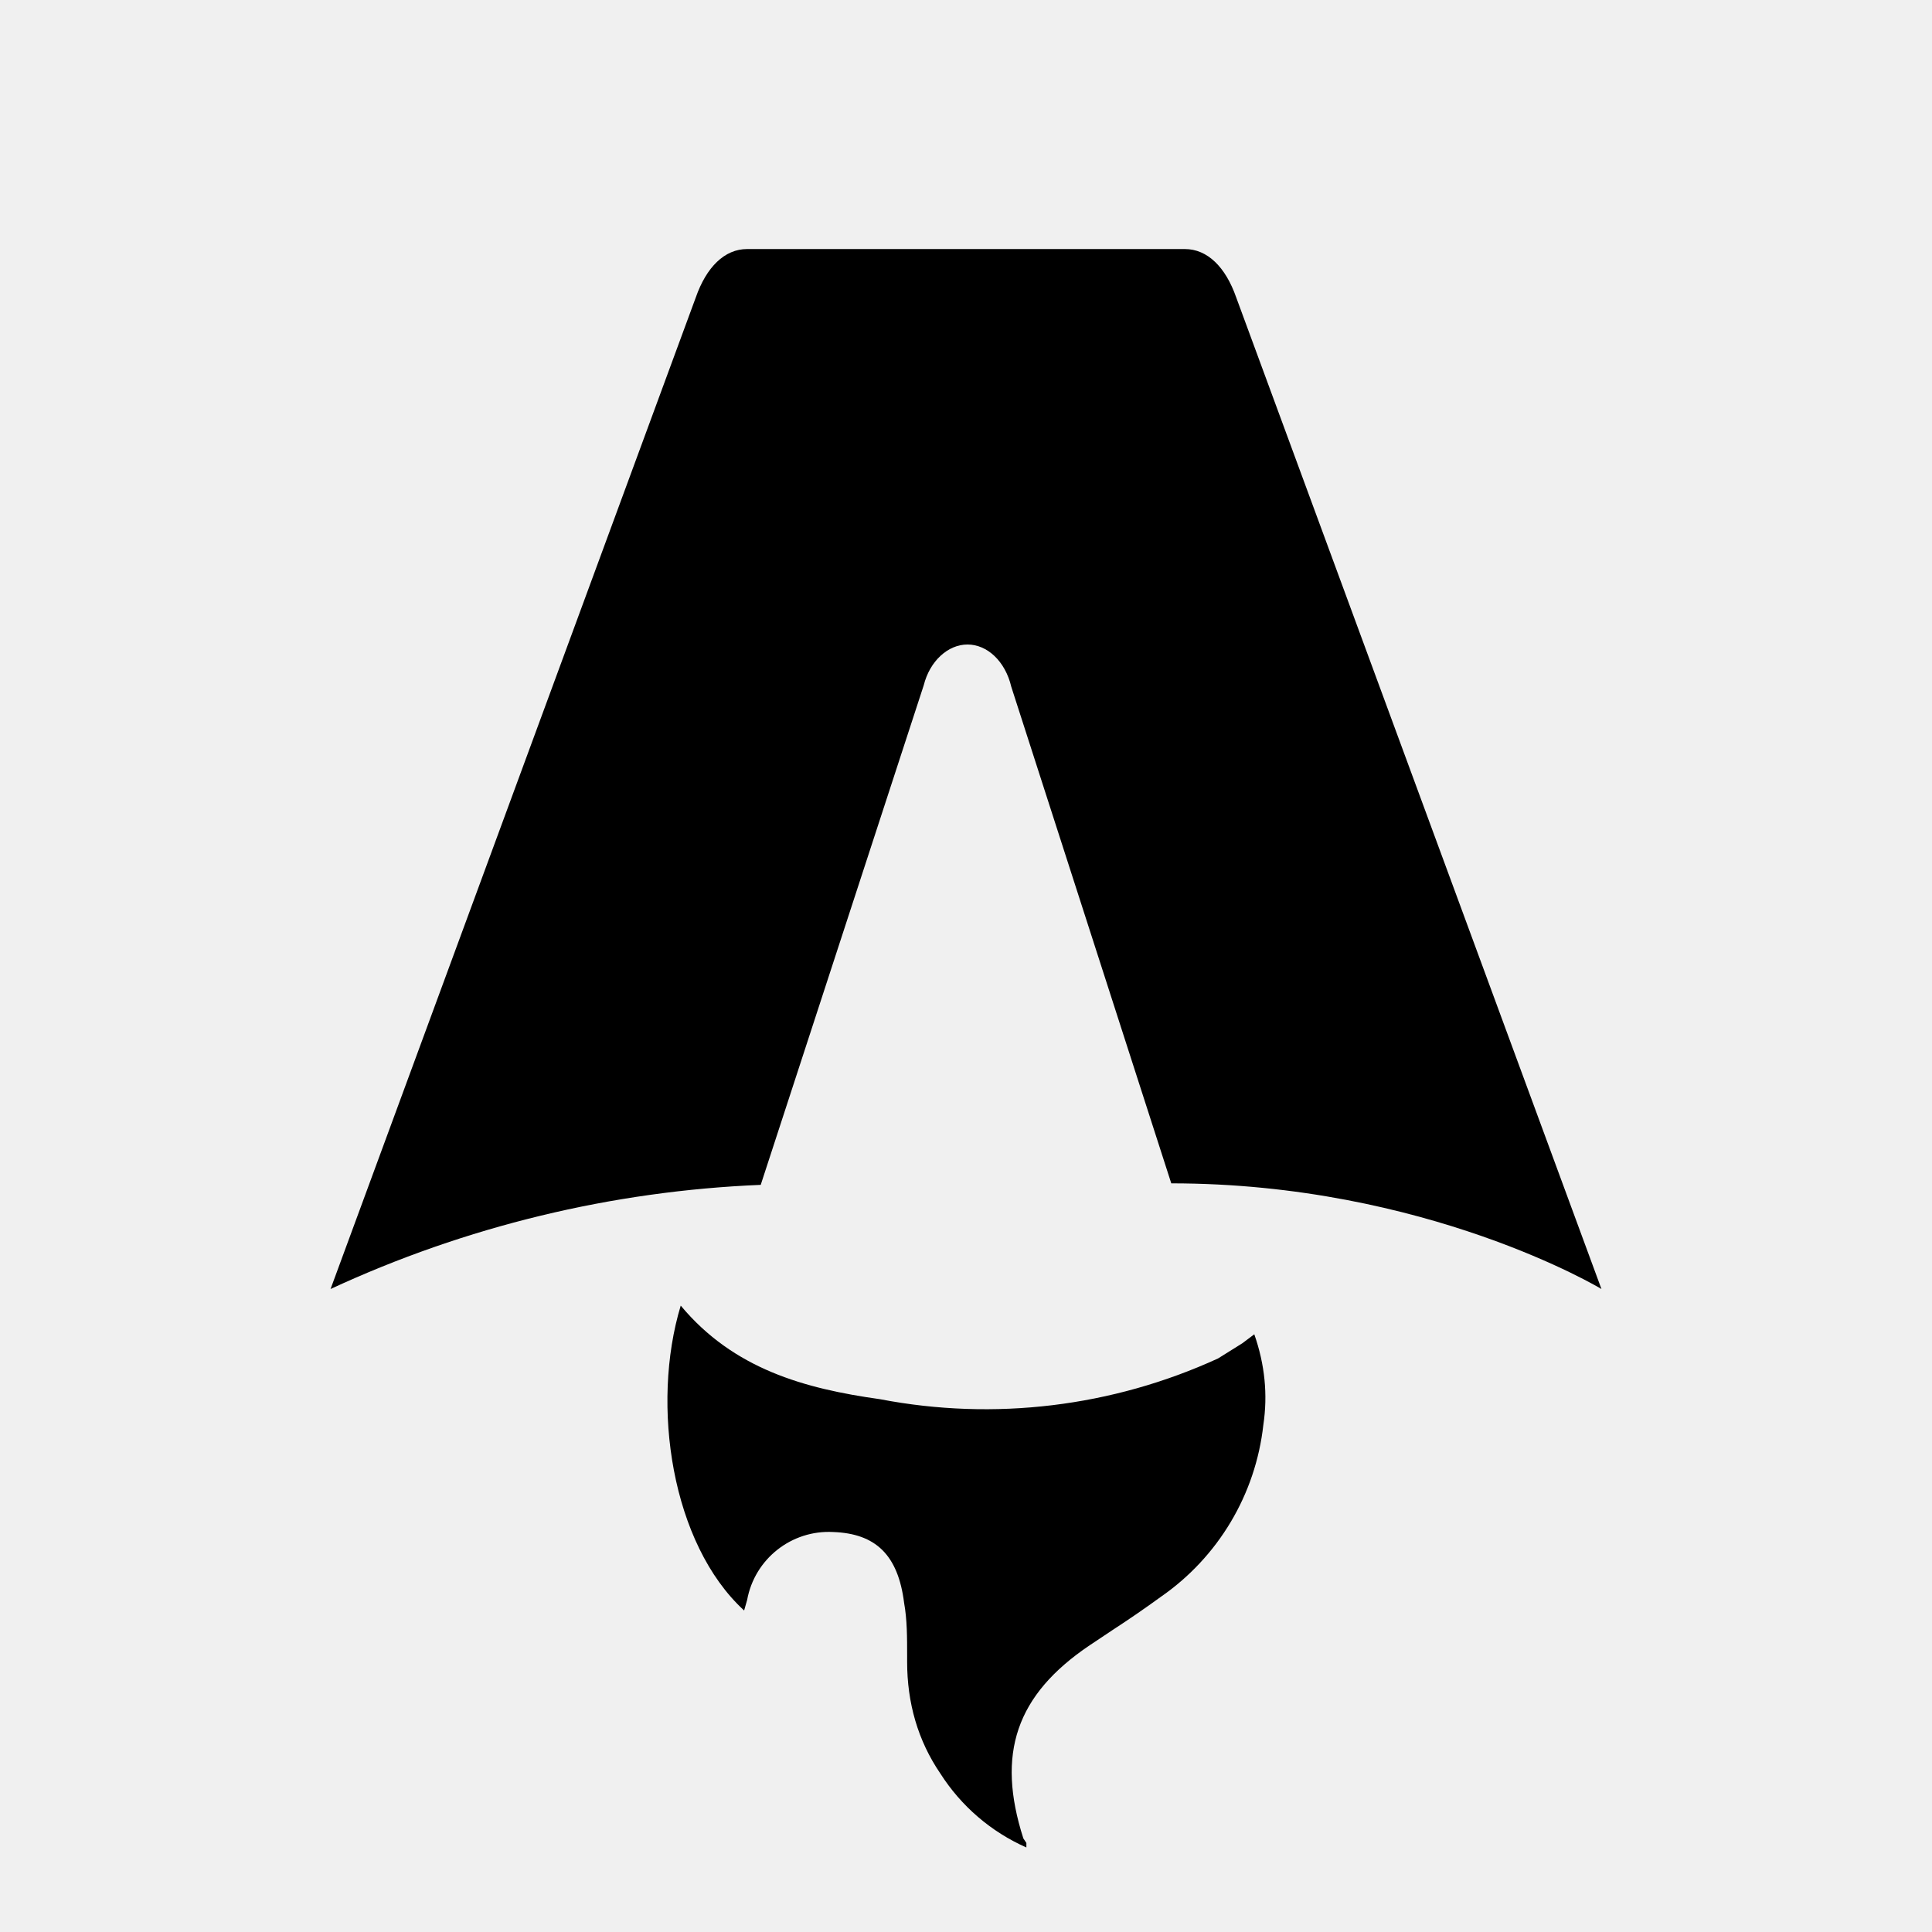
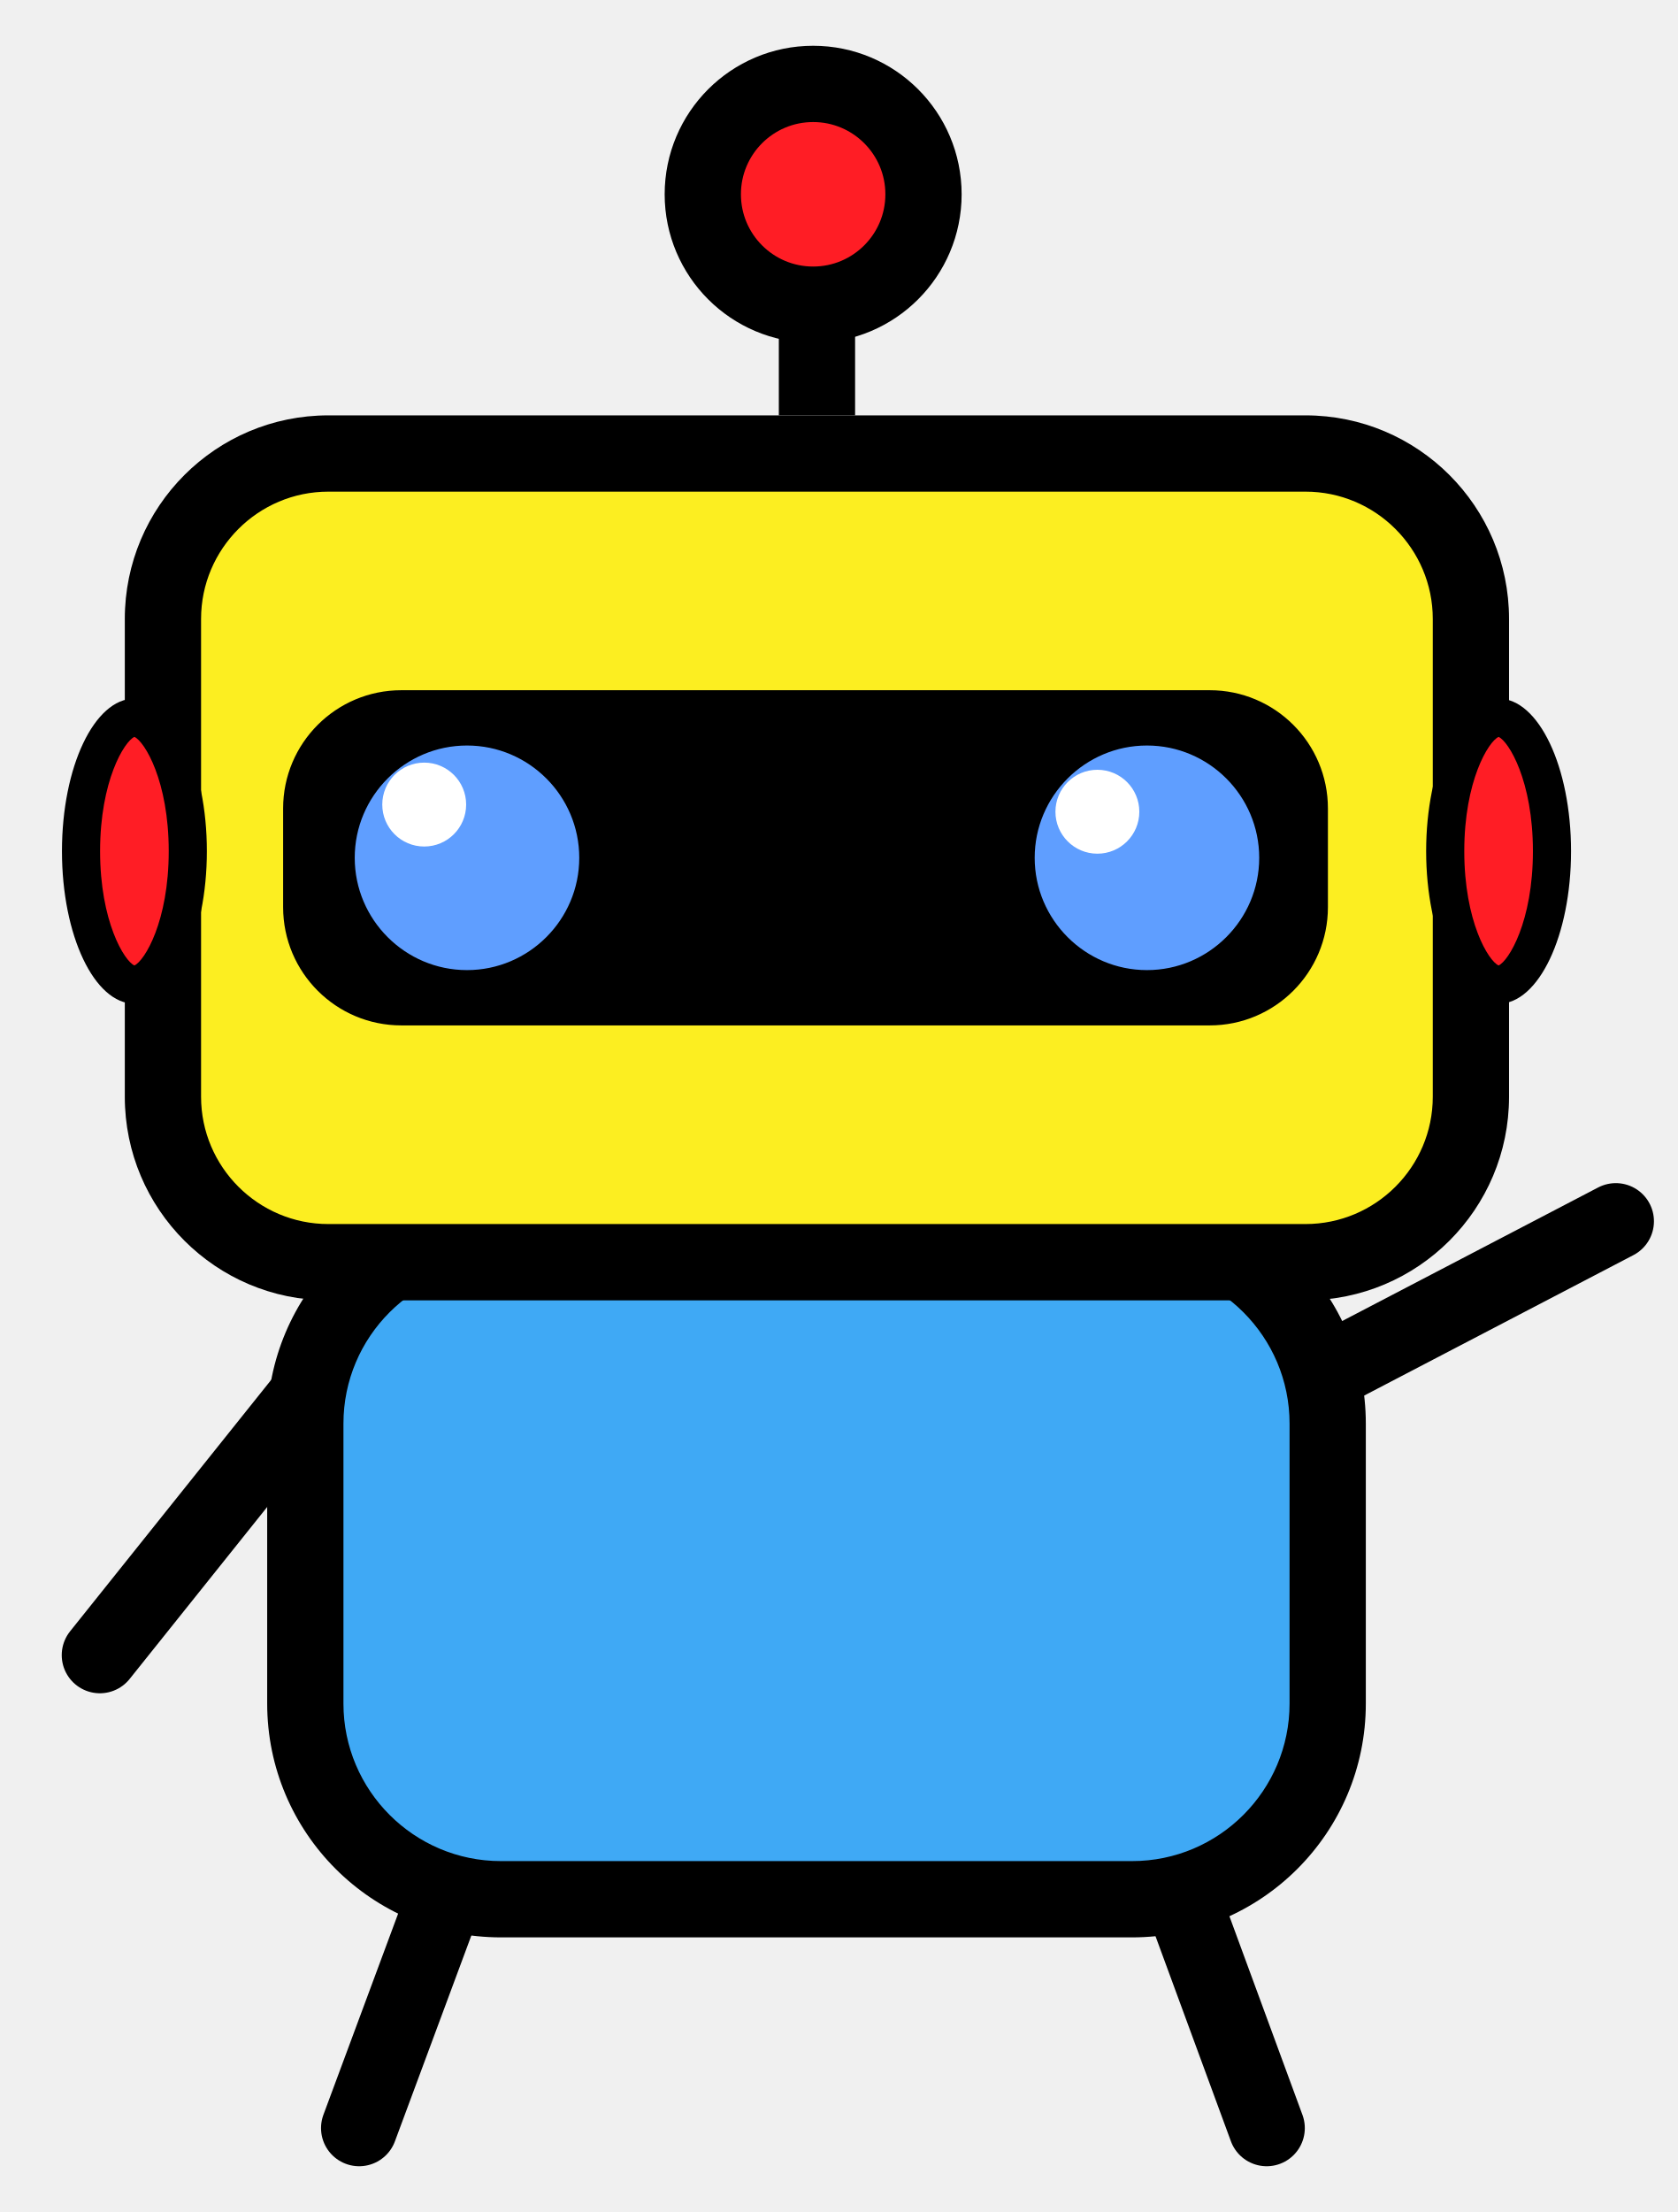
- <svg xmlns="http://www.w3.org/2000/svg" fill="none" viewBox="0 0 128 128">
-   <path d="M50.4 78.5a75.1 75.1 0 0 0-28.5 6.9l24.2-65.7c.7-2 1.9-3.2 3.4-3.2h29c1.5 0 2.7 1.2 3.4 3.2l24.2 65.7s-11.6-7-28.5-7L67 45.5c-.4-1.7-1.6-2.8-2.9-2.8-1.3 0-2.5 1.1-2.9 2.7L50.4 78.5Zm-1.1 28.2Zm-4.2-20.2c-2 6.6-.6 15.8 4.2 20.2a17.5 17.5 0 0 1 .2-.7 5.5 5.5 0 0 1 5.7-4.5c2.8.1 4.3 1.5 4.7 4.7.2 1.1.2 2.3.2 3.5v.4c0 2.7.7 5.2 2.2 7.4a13 13 0 0 0 5.7 4.9v-.3l-.2-.3c-1.8-5.6-.5-9.5 4.4-12.8l1.5-1a73 73 0 0 0 3.2-2.2 16 16 0 0 0 6.8-11.4c.3-2 .1-4-.6-6l-.8.6-1.6 1a37 37 0 0 1-22.4 2.7c-5-.7-9.7-2-13.2-6.2Z" />
-   <style>
-         path { fill: #000; }
-         @media (prefers-color-scheme: dark) {
-             path { fill: #FFF; }
-         }
-     </style>
+ <svg xmlns="http://www.w3.org/2000/svg" id="ecNeO8jmP3U1" viewBox="0 0 220 289.97" shape-rendering="geometricPrecision" text-rendering="geometricPrecision">
+   <line x1="33" y1="175.97" x2="5" y2="210.97" transform="translate(8.094737 6)" fill="#fff" stroke="#000" stroke-width="10" stroke-linecap="round" stroke-miterlimit="10" />
+   <line x1="33" y1="175.97" x2="5" y2="210.97" transform="matrix(.914997 0.403461-.403461 0.914997 252.6775-14.23018)" fill="#fff" stroke="#000" stroke-width="10" stroke-linecap="round" stroke-miterlimit="10" />
+   <g transform="translate(8.094737 6)">
+     <rect width="134.06" height="88" rx="25.65" ry="25.65" transform="translate(31.94 154.97)" fill="#3fa9f5" />
+     <path d="M140.35,159.97c11.39,0,20.65,9.26,20.65,20.65v36.7c0,11.39-9.26,20.65-20.65,20.65h-82.76c-11.39,0-20.65-9.26-20.65-20.65v-36.7c0-11.39,9.26-20.65,20.65-20.65h82.76m0-10h-82.76c-16.93,0-30.65,13.72-30.65,30.65v36.7c0,16.93,13.72,30.65,30.65,30.65h82.76c16.93,0,30.65-13.72,30.65-30.65v-36.7c0-16.93-13.72-30.65-30.65-30.65v0Z" />
+   </g>
+   <g transform="translate(8.094737 6)">
+     <rect width="171.5" height="106" rx="21.69" ry="21.69" transform="translate(13.28 53.45)" fill="#fcee21" />
+     <path d="M163.09,58.45c9.2,0,16.69,7.49,16.69,16.69v62.63c0,9.2-7.49,16.69-16.69,16.69h-128.13c-9.2,0-16.69-7.49-16.69-16.69v-62.63c0-9.2,7.49-16.69,16.69-16.69h128.13m0-10h-128.13C20.22,48.45,8.27,60.4,8.27,75.14v62.63c0,14.74,11.95,26.69,26.69,26.69h128.13c14.74,0,26.69-11.95,26.69-26.69v-62.63c0-14.74-11.95-26.69-26.69-26.69v0Z" />
+   </g>
+   <g transform="translate(8.094737 6)">
+     <rect width="136" height="42.95" rx="15" ry="15" transform="translate(29.53 84.98)" />
+     <path d="M150.53,85.48c8,0,14.5,6.5,14.5,14.5v12.94c0,8-6.5,14.5-14.5,14.5h-106c-8,0-14.5-6.5-14.5-14.5v-12.94c0-8,6.5-14.5,14.5-14.5h106m0-1h-106c-8.56,0-15.5,6.94-15.5,15.5v12.94c0,8.56,6.94,15.5,15.5,15.5h106c8.56,0,15.5-6.94,15.5-15.5v-12.94c0-8.56-6.94-15.5-15.5-15.5v0Z" />
+   </g>
+   <g transform="translate(8.094737 6)">
+     <ellipse rx="7" ry="17.5" transform="translate(9.53 105.58)" fill="#ff1d25" />
+     <path d="M9.53,90.6c1.32.58,4.5,5.76,4.5,14.98s-3.18,14.39-4.5,14.98c-1.32-.58-4.5-5.76-4.5-14.98s3.18-14.39,4.5-14.98m0-5.02c-5.25,0-9.5,8.95-9.5,20s4.25,20,9.5,20s9.5-8.95,9.5-20-4.25-20-9.5-20v0Z" />
+   </g>
+   <g transform="translate(8.094737 6)">
+     <ellipse rx="7" ry="17.5" transform="translate(188.41 105.58)" fill="#ff1d25" />
+     <path d="M188.41,90.6c1.32.58,4.5,5.76,4.5,14.98s-3.18,14.39-4.5,14.98c-1.32-.58-4.5-5.76-4.5-14.98s3.18-14.39,4.5-14.98m0-5.02c-5.25,0-9.5,8.95-9.5,20s4.25,20,9.5,20s9.5-8.95,9.5-20-4.25-20-9.5-20v0Z" />
+   </g>
+   <g transform="translate(8.094737 6)">
+     <path d="M53.14,121.67c-8.4,0-15.23-6.83-15.23-15.22s6.83-15.23,15.23-15.23s15.22,6.83,15.22,15.23-6.83,15.22-15.22,15.22Z" fill="#5f9eff" />
+     <path d="M53.14,91.73c8.12,0,14.72,6.61,14.72,14.72s-6.61,14.72-14.72,14.72-14.72-6.61-14.72-14.72s6.61-14.72,14.72-14.72m0-1c-8.68,0-15.72,7.04-15.72,15.72s7.04,15.72,15.72,15.72s15.72-7.04,15.72-15.72-7.04-15.72-15.72-15.72v0Z" />
+   </g>
+   <g transform="translate(8.094737 6)">
+     <path d="M142.3,121.67c-8.4,0-15.22-6.83-15.22-15.22s6.83-15.23,15.22-15.23s15.23,6.83,15.23,15.23-6.83,15.22-15.23,15.22Z" fill="#5f9eff" />
+     <path d="M142.3,91.73c8.12,0,14.72,6.61,14.72,14.72s-6.61,14.72-14.72,14.72-14.72-6.61-14.72-14.72s6.61-14.72,14.72-14.72m0-1c-8.68,0-15.72,7.04-15.72,15.72s7.04,15.72,15.72,15.72s15.72-7.04,15.72-15.72-7.04-15.72-15.72-15.72v0Z" />
+   </g>
+   <line x1="99.03" y1="48.45" x2="99.03" y2="19.83" transform="translate(8.094737 6)" fill="#fff" stroke="#000" stroke-width="10" stroke-miterlimit="10" />
+   <circle r="14.47" transform="translate(106.6247 25.47)" fill="#ff1d25" stroke="#000" stroke-width="10" stroke-miterlimit="10" />
+   <circle r="3.5" transform="translate(55.62474 105.47)" fill="#fff" stroke="#fff" stroke-width="4" stroke-miterlimit="10" />
+   <circle r="3.5" transform="translate(143.8947 106.41)" fill="#fff" stroke="#fff" stroke-width="4" stroke-miterlimit="10" />
+   <line x1="49.03" y1="245.97" x2="39" y2="272.97" transform="translate(8.094737 6)" fill="#fff" stroke="#000" stroke-width="10" stroke-linecap="round" stroke-miterlimit="10" />
+   <line x1="148.07" y1="245.97" x2="158" y2="272.97" transform="translate(8.094737 6)" fill="#fff" stroke="#000" stroke-width="10" stroke-linecap="round" stroke-miterlimit="10" />
</svg>
